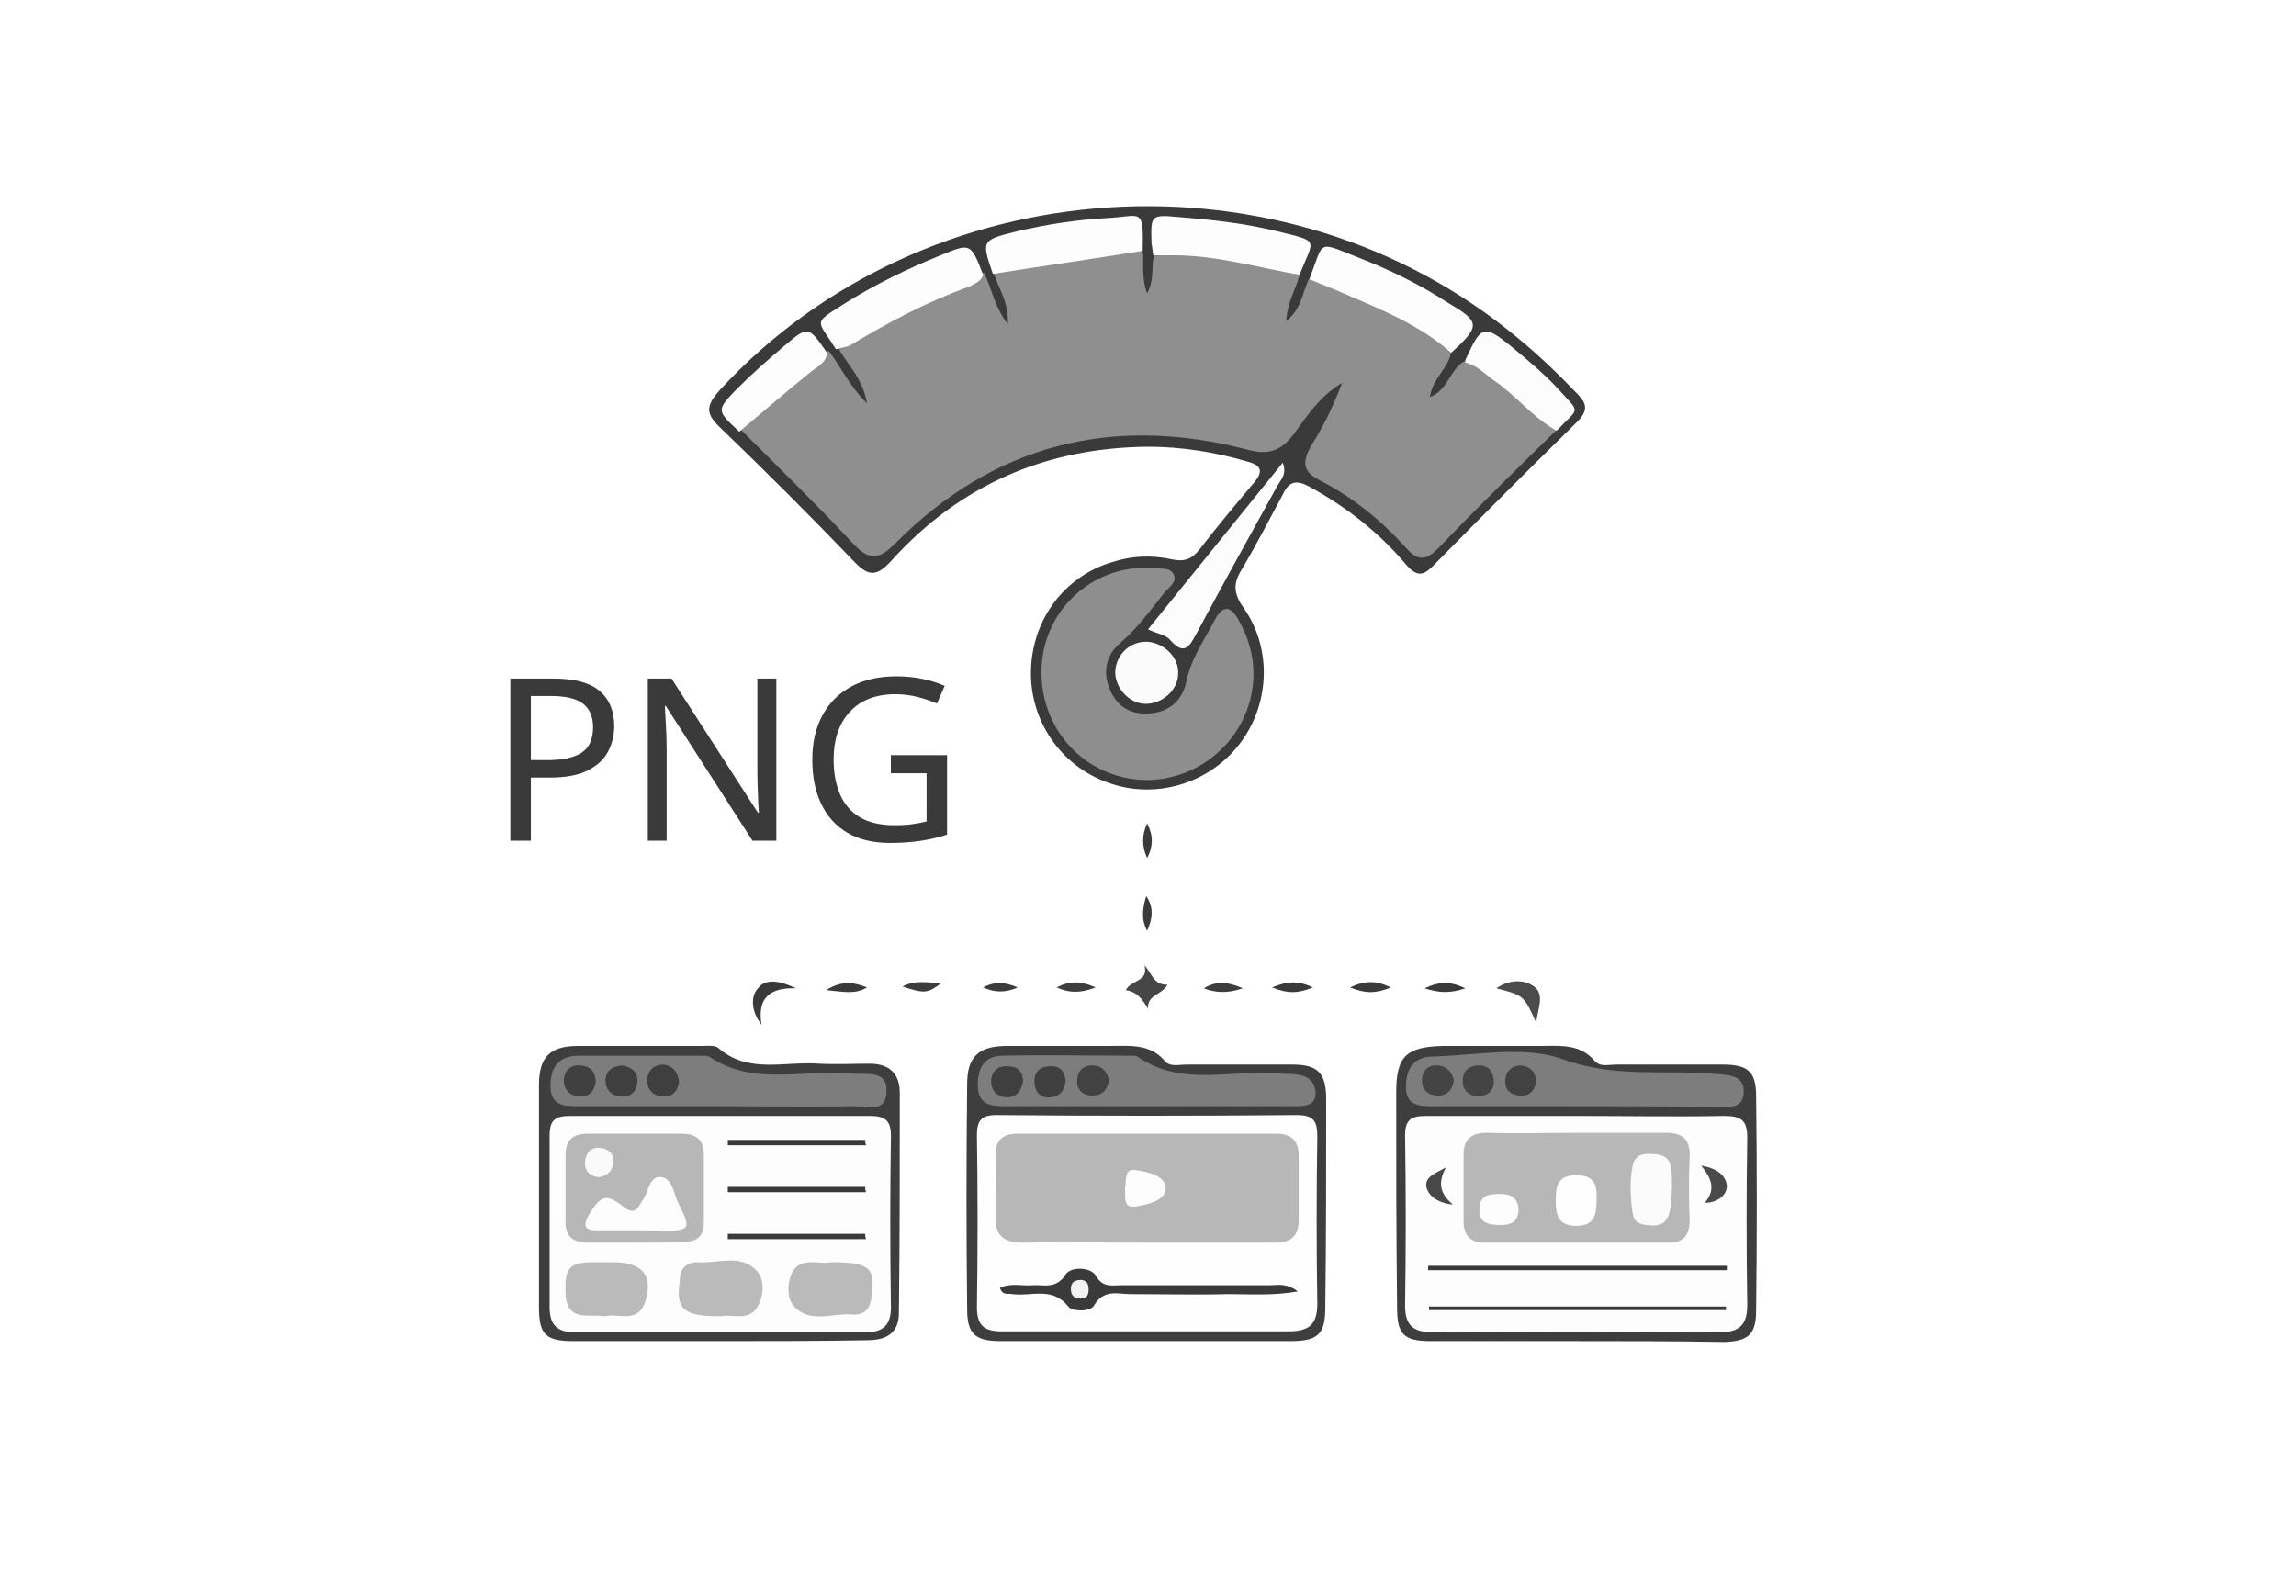
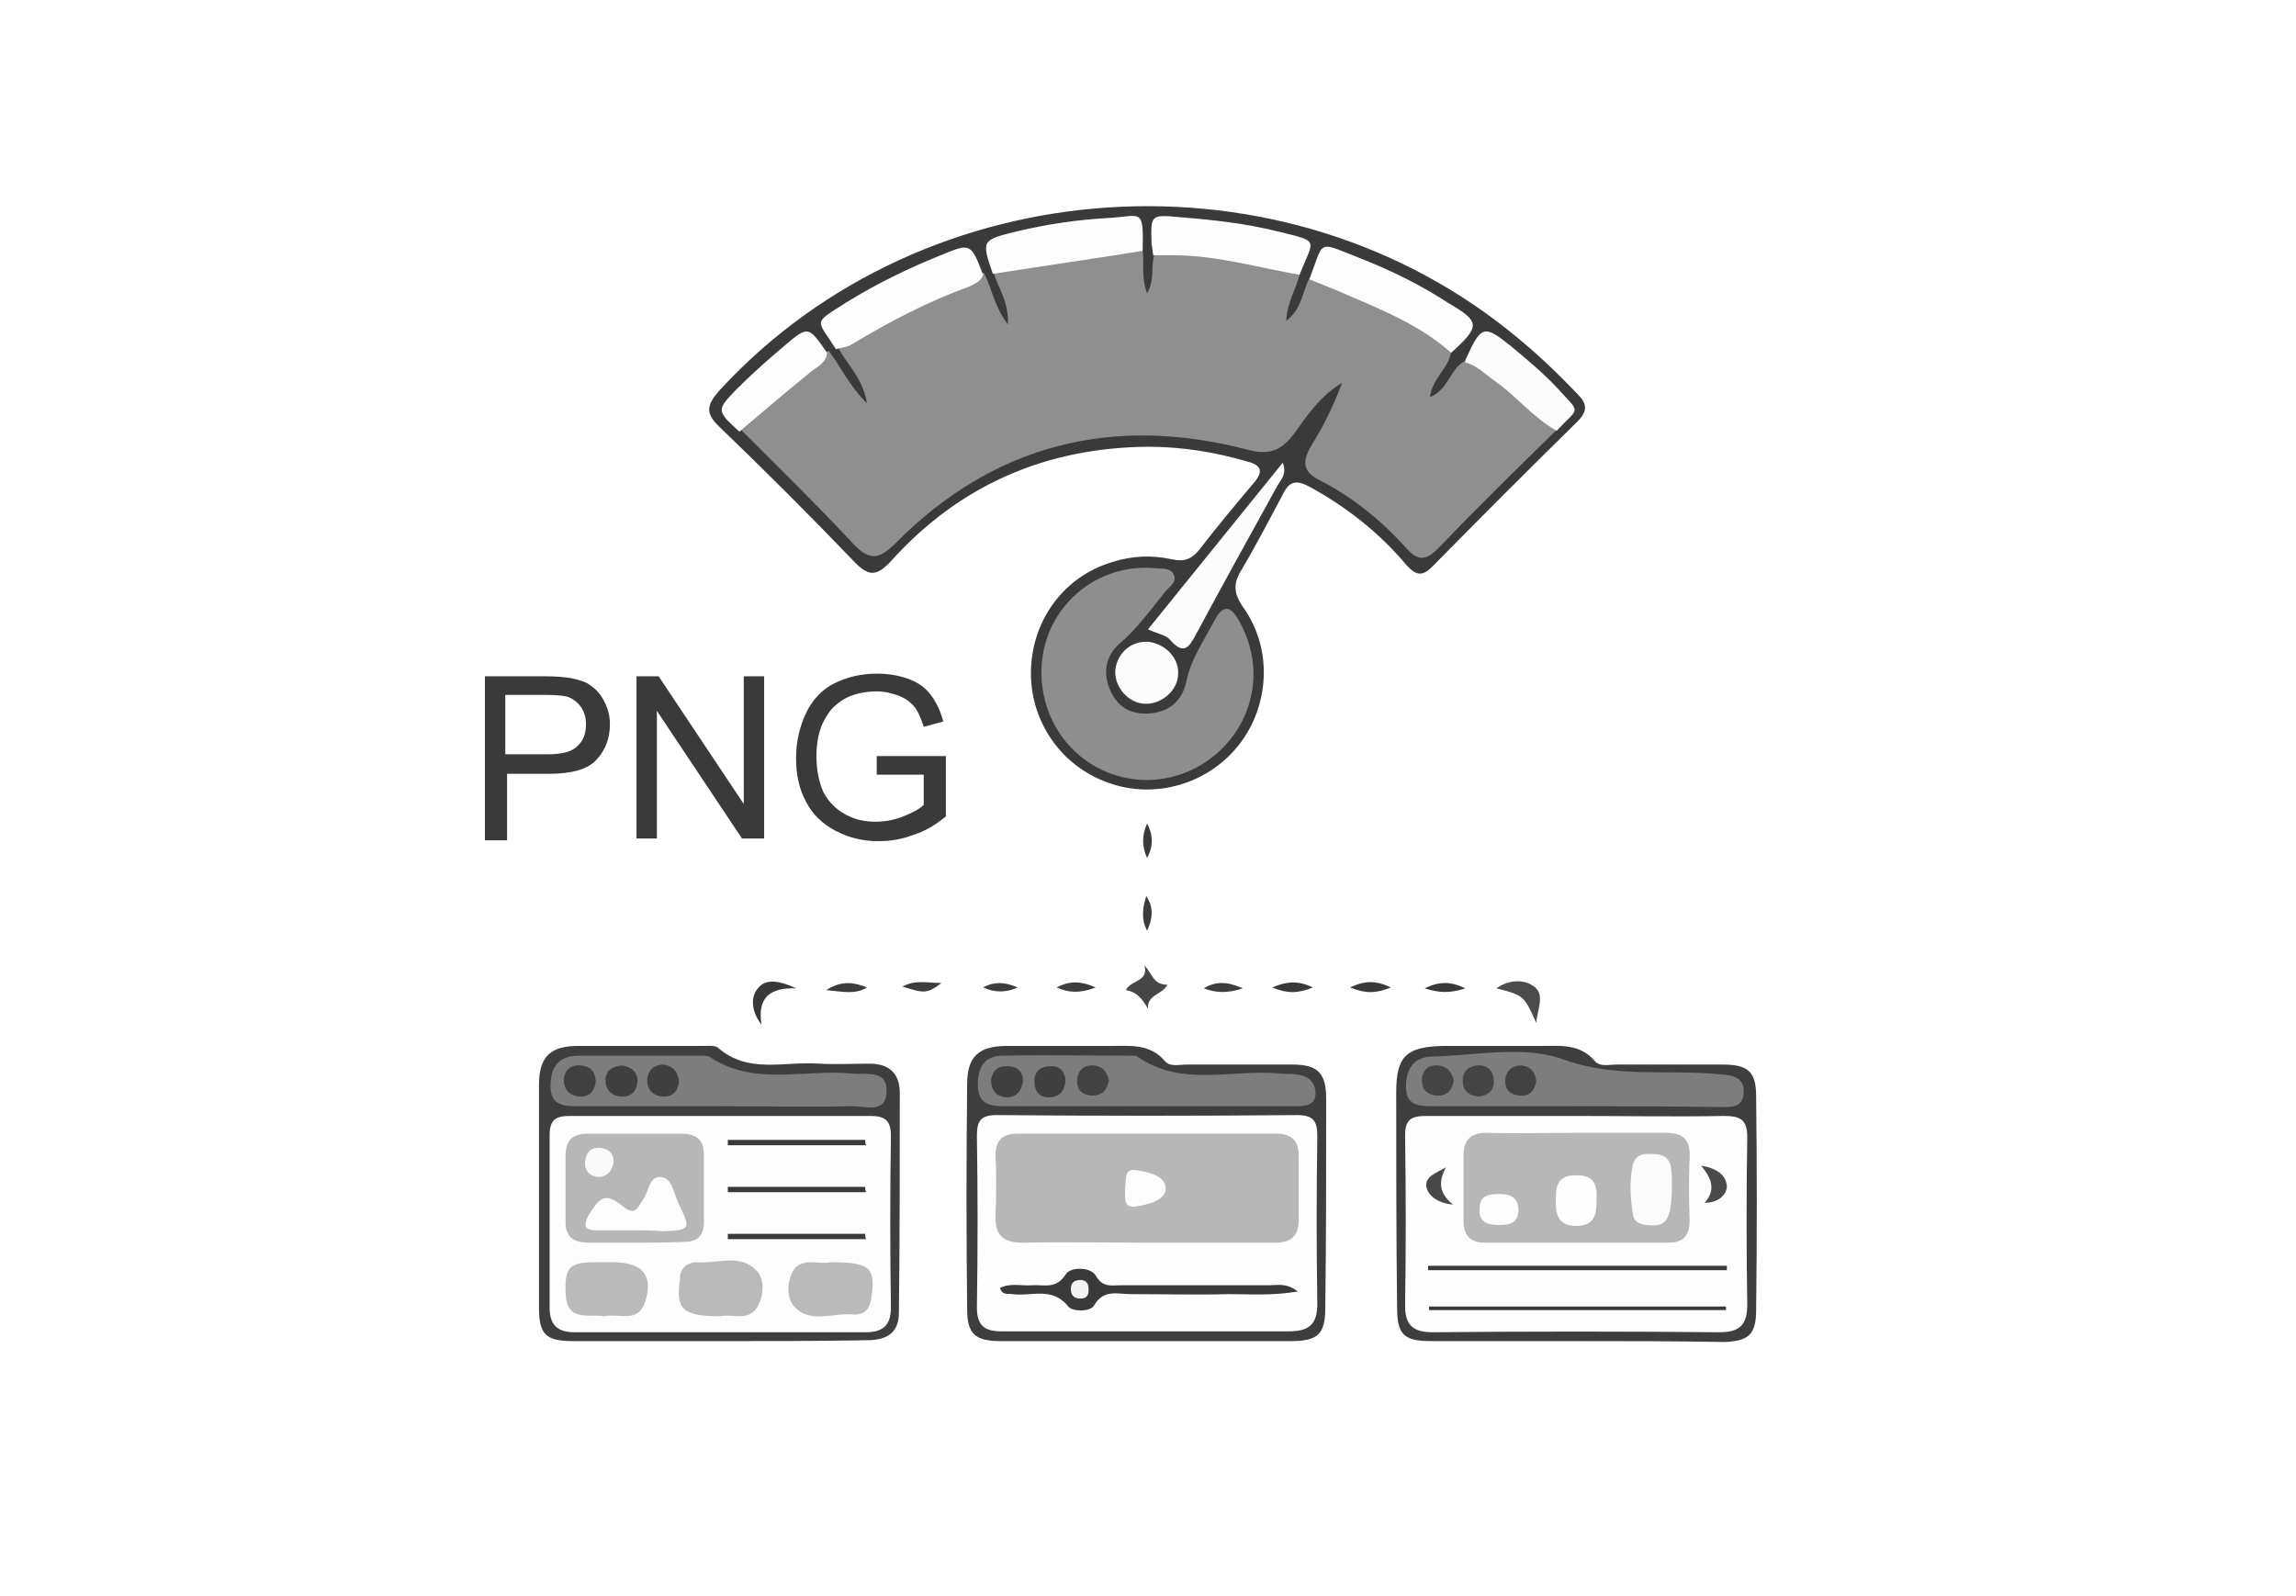
<svg xmlns="http://www.w3.org/2000/svg" version="1.1" id="Layer_1_copy" x="0px" y="0px" viewBox="0 0 259 180" style="enable-background:new 0 0 259 180;" xml:space="preserve">
  <style type="text/css">
	.st0{fill:#3A3A3A;}
	.st1{fill:#3E3E3E;}
	.st2{fill:#4B4B4B;}
	.st3{fill:#393939;}
	.st4{fill:#464646;}
	.st5{fill:#3B3B3B;}
	.st6{fill:#3C3C3C;}
	.st7{fill:#3D3D3D;}
	.st8{fill:#8F8F8F;}
	.st9{fill:#8E8E8E;}
	.st10{fill:#FDFDFD;}
	.st11{fill:#FCFCFC;}
	.st12{fill:#FBFBFB;}
	.st13{fill:#7D7D7D;}
	.st14{fill:#FEFEFE;}
	.st15{fill:#B7B7B7;}
	.st16{fill:#BABABA;}
	.st17{fill:#404040;}
	.st18{fill:#3F3F3F;}
	.st19{fill:#424242;}
	.st20{fill:#4A4A4A;}
	.st21{fill:#484848;}
	.st22{fill:#444444;}
	.st23{fill:#FAFAFA;}
	.st24{fill:#F3F3F3;}
- 	.st25{font-family:'ArialMT';}
- 	.st26{font-size:25.627px;}
+ 	.st25{enable-background:new    ;}
</style>
  <g>
    <path class="st0" d="M129.5,50.4c-11.5,0.1-21.2,4.3-28.9,12.8c-1.8,2-2.7,1.8-4.4,0c-4.9-5.1-9.9-10.1-15-15   c-1.7-1.6-1.5-2.5,0-4.2c23.2-25.2,63.8-27.8,90.1-5.8c2.3,1.9,4.5,4,6.6,6.2c1.1,1.1,1.3,1.9,0,3.2c-5.5,5.4-10.9,10.8-16.3,16.3   c-1.1,1.1-1.8,1.1-2.9-0.1c-3.1-3.7-6.8-6.6-11-8.9c-1.5-0.8-2.3-0.6-3,0.9c-1.5,2.8-3,5.7-4.6,8.4c-1,1.6-1,2.7,0.2,4.4   c3.3,4.7,2.9,11.1-0.6,15.5s-9.5,6.1-14.7,4.2c-5.4-1.9-8.9-7.1-8.7-12.8c0.2-5.7,3.8-10.5,9.2-12.1c2.2-0.7,4.4-0.8,6.7-0.3   c1.4,0.3,2.2,0,3.1-1.1c2-2.6,4.1-5.1,6.2-7.6c1-1.2,0.8-1.9-0.7-2.3C137.1,51,133.3,50.4,129.5,50.4z" />
    <path class="st1" d="M81,151.3c-5.4,0-10.9,0-16.3,0c-3.1,0-3.9-0.7-3.9-3.8c0-8.4,0-16.7,0-25.1c0-3.2,1.3-4.4,4.4-4.4   c4.7,0,9.3,0,14,0c0.6,0,1.4-0.1,1.8,0.2c3.4,3,7.5,1.5,11.4,1.8c1.9,0.1,3.8,0,5.7,0c2.3,0,3.4,1.2,3.4,3.3c0,8.3,0,16.6-0.1,24.8   c0,2.3-1.4,3.1-3.6,3.1C92.3,151.3,86.6,151.3,81,151.3z" />
    <path class="st1" d="M129.2,151.3c-5.4,0-10.9,0-16.3,0c-2.9,0-3.8-0.8-3.8-3.6c-0.1-8.5-0.1-16.9,0-25.4c0-3.1,1.3-4.3,4.5-4.3   c3.9,0,7.8,0,11.6,0c2.2,0,4.5-0.3,6.2,1.7c0.6,0.7,1.6,0.4,2.5,0.4c4,0,7.9,0,11.9,0c2.9,0,3.8,1,3.8,3.9c0,7.8,0,15.7-0.1,23.5   c0,3-0.8,3.8-3.9,3.8C140.2,151.3,134.7,151.3,129.2,151.3z" />
    <path class="st1" d="M177.7,151.3c-5.4,0-10.9,0-16.3,0c-3.1,0-3.8-0.8-3.8-3.8c-0.1-8.1-0.1-16.2-0.1-24.3c0-4.1,1.2-5.1,5.3-5.2   c3.6,0,7.2,0,10.9,0c2.2,0,4.5-0.3,6.2,1.7c0.6,0.7,1.6,0.4,2.5,0.4c4,0,7.9,0,11.9,0c2.9,0,3.8,0.8,3.8,3.6c0.1,8,0.1,16,0,24.1   c0,2.8-0.9,3.5-3.6,3.6C188.9,151.3,183.3,151.3,177.7,151.3z" />
    <path class="st2" d="M173.3,115.4c-1.4-3.1-1.4-3.1-4.5-3.9c1.4-1,3.1-1,4.1-0.3C174.4,112.1,173.4,113.9,173.3,115.4z" />
    <path class="st3" d="M89.8,111.5c-2.9-0.1-4.4,1-3.9,4.1c-1.1-1.4-1.3-3.1-0.4-4.1C86.4,110.3,88.1,110.7,89.8,111.5z" />
    <path class="st4" d="M129.1,108.9c0.9,1,1,2.2,2.6,2.2c-0.7,1.2-2.3,1.1-2.2,2.7c-0.7-1.2-1.3-1.9-2.5-2.1   C127.6,110.5,129.6,110.8,129.1,108.9z" />
    <path class="st5" d="M110.9,111.4c1.3-0.7,2.5-0.6,3.9,0C113.5,112,112.2,112,110.9,111.4z" />
    <path class="st6" d="M101.8,111.3c1.5-0.8,2.8-0.4,4.4-0.4C104.6,112.1,104.3,112.1,101.8,111.3z" />
    <path class="st5" d="M97.8,111.4c-1.3,0.8-2.6,0.5-4.6,0.3C95.1,110.5,96.5,110.9,97.8,111.4z" />
    <path class="st5" d="M129.4,105c-0.7-1.3-0.5-2.6-0.1-3.9C130.2,102.4,130,103.7,129.4,105z" />
    <path class="st7" d="M135.8,111.5c1.3-0.8,2.6-0.8,4.4,0C138.4,112.1,137.1,112,135.8,111.5z" />
    <path class="st7" d="M119.2,111.4c1.3-0.7,2.6-0.8,4.4,0C121.8,112.1,120.5,112,119.2,111.4z" />
    <path class="st3" d="M129.4,92.9c0.7,1.3,0.7,2.6,0,3.9C128.8,95.5,128.8,94.2,129.4,92.9z" />
    <path class="st3" d="M160.7,111.5c1.7-0.8,2.9-0.8,4.6,0C163.5,112.1,162.3,112,160.7,111.5z" />
    <path class="st3" d="M152.3,111.4c1.7-0.8,2.9-0.8,4.6,0C155.2,112.1,154,112.1,152.3,111.4z" />
    <path class="st3" d="M143.5,111.4c1.7-0.7,2.9-0.8,4.6,0C146.4,112.1,145.2,112.1,143.5,111.4z" />
    <path class="st8" d="M146.6,31c-0.4,1.6-1.4,3.1-1.5,5.2c1.8-1.4,1.8-3.3,2.6-4.8c1.2-0.5,2.3-0.5,3.6,0c3.8,1.5,7.5,3.3,11,5.4   c1,0.6,2.1,1.3,1.4,2.8c-0.2,1.9-2.1,3-2.4,5.2c2.1-0.8,2.3-3.3,4-4.1c0.4-0.4,1-1,1.6-0.6c3.5,2.2,7,4.4,8.7,8.4   c-4.5,4.4-9,8.8-13.3,13.3c-1.4,1.4-2.3,1.6-3.7,0c-2.8-3.1-6-5.7-9.7-7.6c-2-1-2-2.1-1-3.9c1.4-2.2,2.5-4.5,3.5-7.1   c-2.4,1.4-3.9,3.6-5.4,5.7c-1.5,2-2.9,2.5-5.4,1.8c-15.1-3.9-28.5-0.6-39.6,10.6c-1.8,1.8-2.9,2-4.7,0.1   c-4.1-4.4-8.4-8.6-12.7-12.9c0-0.6-0.1-1.4,0.4-1.9c2.9-2.7,5.5-5.9,9.5-7c1.3,1.7,2.2,3.8,4.3,5.9c-0.5-3-2.4-4.5-3.3-6.4   c0.4-0.7,0.9-1.5,1.6-2c3.9-2.5,8-4.6,12.4-6.1c0.8-0.3,1.7-0.3,2.5-0.2c0.9,1.7,1.1,3.7,2.7,5.8c0.1-2.6-1.1-4.1-1.6-5.8   c0.8-1,1.8-1.5,3-1.8c3.6-0.8,7.2-1.5,10.9-1.4c1,0,2.1,0,2.9,0.7c0.2,1.4-0.2,2.9,0.5,4.8c0.9-1.7,0.4-3.1,0.8-4.3   c0.6-0.7,1.4-1.1,2.4-1.1c4.3-0.2,8.4,0.7,12.4,1.9C145.6,29.8,146.3,30.2,146.6,31z" />
    <path class="st9" d="M141.4,76c0,6.7-5.6,12.1-12.3,12c-6.8-0.2-12-5.9-11.6-12.9c0.4-6.6,6.1-11.6,12.8-11   c0.7,0.1,1.7-0.1,2.1,0.7c0.4,0.9-0.5,1.4-1,2c-1.6,2-3.1,4.1-5.1,5.8c-1.6,1.4-1.9,3.3-1.1,5.2c0.8,1.9,2.3,2.8,4.3,2.7   c2.2-0.1,3.8-1.3,4.3-3.5c0.5-2.6,2-4.7,3.2-7c1-1.9,1.9-1.6,2.8,0.1C140.8,71.9,141.4,73.9,141.4,76z" />
    <path class="st10" d="M163.7,39.8c-3.5-3.1-7.7-4.8-11.9-6.6c-1.3-0.6-2.7-1.1-4.1-1.7c1.7-4.4,0.8-4.3,5.4-2.5   c3.6,1.4,7.1,3.1,10.3,5.2C167,36.3,167,36.8,163.7,39.8z" />
    <path class="st10" d="M110.9,31c-0.2,0.7-0.9,1-1.5,1.3c-4.7,1.7-9.1,4-13.4,6.6c-0.5,0.3-1.1,0.3-1.7,0.5   c-2.2-3.5-2.7-2.8,1.2-5.3c3.4-2.1,6.9-3.8,10.6-5.3C109.5,27.4,109.5,27.4,110.9,31z" />
    <path class="st10" d="M128.9,28.3c-5.6,0.9-11.2,1.7-16.9,2.6c-1.3-3.8-1.3-3.8,2.7-4.8c3.4-0.8,6.7-1.3,10.2-1.5   C128.8,24.4,129,23.3,128.9,28.3z" />
    <path class="st10" d="M146.6,31c-4.7-0.8-9.3-2.2-14.2-2.2c-0.8,0-1.5,0-2.3,0c-0.1-0.4-0.1-0.9-0.2-1.3c-0.1-3.3-0.1-3.3,3.2-3   c3.7,0.3,7.4,0.7,11,1.6C149,27.3,148.2,26.9,146.6,31z" />
    <path class="st11" d="M144.7,52.2c0.5,1.3-0.2,1.9-0.6,2.6c-3.1,5.6-6.2,11.2-9.2,16.8c-0.8,1.5-1.4,2.3-2.9,0.6   c-0.5-0.6-1.5-0.7-2.5-1.2C134.6,64.7,139.6,58.5,144.7,52.2z" />
    <path class="st11" d="M175.6,48.6c-2.7-1.5-4.6-4-7.1-5.7c-1-0.7-1.9-1.7-3.2-2c0-0.2,0-0.4,0.1-0.5c1.7-3.7,2-3.8,5.1-1.3   c1.8,1.5,3.6,3,5.1,4.6C178.4,46.8,178.2,45.8,175.6,48.6z" />
    <path class="st10" d="M93.3,39.8c-0.1,1.2-1.2,1.6-1.9,2.2c-2.7,2.2-5.3,4.4-8,6.7c-2.6-2.4-2.6-2.4-0.3-4.8   c1.7-1.7,3.5-3.3,5.4-4.9C91.2,36.7,91.2,36.8,93.3,39.8z" />
    <path class="st12" d="M132.9,76c0,1.9-1.9,3.5-3.8,3.4c-1.8-0.1-3.3-1.8-3.3-3.6c0.1-2,1.7-3.5,3.7-3.4   C131.4,72.6,133,74.2,132.9,76z" />
    <path class="st10" d="M81.1,125.9c5.7,0,11.4,0,17.1,0c1.6,0,2.3,0.5,2.3,2.2c-0.1,6.5-0.1,12.9,0,19.4c0,2-0.9,2.8-2.8,2.8   c-11,0-21.9,0-32.9,0c-2,0-2.8-0.9-2.8-2.8c0-6.5,0-12.9,0-19.4c0-1.8,0.7-2.2,2.3-2.2C69.8,125.9,75.5,125.9,81.1,125.9z" />
    <path class="st13" d="M81.3,124.8c-5.3,0-10.7,0-16,0c-1.6,0-3.2,0-3.2-2.3c0-2.2,1-3.4,3.2-3.4c4.6,0,9.1,0,13.7,0   c0.3,0,0.8,0,1,0.1c5,3.4,10.7,1.4,16,1.9c1.6,0.2,4.1-0.5,4,2c0,2.7-2.6,1.6-4.1,1.7C91.2,124.9,86.2,124.8,81.3,124.8z" />
    <path class="st14" d="M129.3,150.2c-5.4,0-10.9,0-16.3,0c-1.9,0-2.8-0.6-2.8-2.7c0.1-6.5,0.1-12.9,0-19.4c0-1.6,0.4-2.3,2.2-2.3   c11.3,0.1,22.6,0.1,33.9,0c1.9,0,2.3,0.7,2.3,2.4c-0.1,6.3-0.1,12.6,0,18.9c0,2.4-1,3.1-3.3,3.1C140,150.2,134.7,150.2,129.3,150.2   z" />
    <path class="st13" d="M129.2,124.8c-5.3,0-10.7,0-16,0c-1.6,0-2.9-0.3-2.9-2.4c0-1.9,0.7-3.3,2.8-3.3c4.9-0.1,9.8,0,14.7,0   c0.2,0,0.4,0,0.5,0.1c5,3.5,10.7,1.4,16,1.9c0.6,0.1,1.2,0,1.8,0.1c1.3,0.1,2.2,0.7,2.3,2c0.1,1.6-1.3,1.6-2.4,1.6   C140.4,124.8,134.8,124.8,129.2,124.8z" />
    <path class="st10" d="M177.9,125.9c5.5,0,11.1,0.1,16.6,0c1.8,0,2.6,0.4,2.6,2.4c-0.1,6.3-0.1,12.6,0,18.9c0,2.2-0.8,3.1-3.1,3.1   c-10.8-0.1-21.6-0.1-32.4,0c-2.2,0-3.1-0.8-3.1-3c0.1-6.4,0.1-12.8,0-19.2c0-1.7,0.6-2.2,2.3-2.2   C166.5,125.9,172.2,125.9,177.9,125.9z" />
    <path class="st13" d="M177.4,124.8c-5.3,0-10.5,0-15.8,0c-1.6,0-3-0.1-3-2.2c0-1.9,0.8-3.3,2.8-3.4c5-0.1,10.5-1.3,14.9,0.3   c6,2.2,11.8,1.1,17.7,1.7c1.4,0.1,2.8,0.3,2.7,2.1c-0.1,1.7-1.5,1.6-2.7,1.6C188.5,124.8,182.9,124.8,177.4,124.8z" />
    <path class="st15" d="M71.4,140.2c-1.6,0-3.3,0-4.9,0c-1.8,0-2.8-0.6-2.7-2.6c0-2.4,0-4.8,0-7.2c0-1.7,0.7-2.5,2.5-2.5   c3.5,0,7,0,10.6,0c1.5,0,2.5,0.6,2.5,2.3c0,2.6,0,5.2,0,7.7c0,1.5-0.7,2.2-2.2,2.2C75.2,140.2,73.3,140.2,71.4,140.2L71.4,140.2z" />
    <path class="st16" d="M93.7,142.4c4.4,0,5.1,0.6,4.6,3.9c0,0.2,0,0.3-0.1,0.5c-0.2,1.2-1.1,1.6-2.1,1.5c-2.2-0.2-4.8,1.1-6.6-1   c-0.8-1-0.7-2.8,0-4C90.6,141.8,92.4,142.7,93.7,142.4z" />
    <path class="st16" d="M81.3,148.5c-4.3,0-5.1-0.8-4.6-4.1c0-0.1,0-0.2,0-0.3c0.1-1.1,0.9-1.7,1.9-1.7c2.3,0.2,4.8-1,6.7,0.9   c1,1,0.9,2.9,0.1,4.2C84.4,149.1,82.6,148.2,81.3,148.5z" />
    <path class="st16" d="M68.2,148.5c-1.8-0.3-4.3,0.7-4.4-2.6c-0.1-2.9,0.4-3.5,3.3-3.5c0.8,0,1.6,0,2.3,0c3.1,0.1,4.3,1.5,3.4,4.4   C72,149.4,69.8,148.1,68.2,148.5z" />
    <path class="st3" d="M97.7,139.8c-5.2,0-10.4,0-15.6,0c0-0.2,0-0.4,0-0.6c5.2,0,10.4,0,15.5,0C97.6,139.4,97.6,139.6,97.7,139.8z" />
    <path class="st3" d="M97.7,129.2c-5.2,0-10.4,0-15.6,0c0-0.2,0-0.4,0-0.6c5.2,0,10.4,0,15.5,0C97.6,128.8,97.6,129,97.7,129.2z" />
    <path class="st17" d="M67.2,122.1c-0.2,1.1-0.8,1.7-1.9,1.6s-1.7-0.8-1.7-1.9c0.1-1.1,0.8-1.7,1.9-1.6   C66.7,120.3,67.2,121,67.2,122.1z" />
    <path class="st18" d="M70.2,120.2c1.1,0.2,1.8,0.8,1.7,1.9c-0.1,1.1-0.8,1.7-1.9,1.6s-1.7-0.8-1.7-1.9   C68.4,120.7,69.1,120.3,70.2,120.2z" />
    <path class="st18" d="M76.6,122.1c-0.2,1.1-0.8,1.7-1.9,1.6s-1.7-0.8-1.7-1.9c0.1-1.1,0.8-1.7,1.9-1.7   C76,120.3,76.5,121,76.6,122.1z" />
    <path class="st15" d="M129.6,140.2c-4.7,0-9.5-0.1-14.2,0c-2.2,0-3.2-0.8-3.1-3.1c0.1-2.2,0.1-4.5,0-6.7c0-1.7,0.7-2.5,2.5-2.5   c9.7,0,19.5,0,29.2,0c1.7,0,2.5,0.8,2.5,2.5c0,2.4,0,4.8,0,7.2c0,1.9-0.9,2.6-2.7,2.6C139.1,140.2,134.3,140.2,129.6,140.2z" />
    <path class="st0" d="M146.4,145.7c-2.9,0.5-5.4,0.3-7.8,0.3c-3.7,0.1-7.4,0-11.1,0c-1.4,0-3-0.6-4.1,1.3c-0.4,0.7-2.4,0.7-2.9,0.1   c-1.8-2.3-4.2-1.1-6.3-1.4c-0.5-0.1-1.1,0.2-1.4-0.7c1.2-0.6,2.5-0.2,3.6-0.3c1.3-0.1,2.7,0.5,3.8-1.2c0.5-0.9,2.8-0.9,3.4,0.1   c0.8,1.4,1.8,1.1,2.8,1.1c5.6,0,11.2,0,16.8,0C144.1,145,145.1,144.7,146.4,145.7z" />
    <path class="st18" d="M115.4,122c-0.2,1.2-0.8,1.8-1.9,1.8c-1.1-0.1-1.7-0.8-1.7-1.9c0.1-1.1,0.8-1.7,1.9-1.6   C114.9,120.3,115.4,121,115.4,122z" />
    <path class="st18" d="M120.2,121.9c-0.1,1.1-0.6,1.8-1.7,1.9s-1.8-0.6-1.8-1.7c-0.1-1.1,0.6-1.8,1.7-1.8   C119.5,120.2,120.1,120.8,120.2,121.9z" />
    <path class="st19" d="M125.1,121.9c-0.2,1.1-0.8,1.7-1.9,1.7c-1,0-1.7-0.6-1.7-1.6c0-1.1,0.6-1.8,1.7-1.8   C124.3,120.2,124.9,120.9,125.1,121.9z" />
    <path class="st15" d="M178.1,127.8c3.3,0,6.6,0,9.8,0c2,0,2.8,0.8,2.7,2.8c-0.1,2.3-0.1,4.7,0,7c0,1.7-0.6,2.6-2.4,2.6   c-6.9,0-13.8,0-20.7,0c-1.6,0-2.4-0.8-2.4-2.4c0-2.5,0-5,0-7.5c0-1.7,0.8-2.5,2.6-2.5C171.1,127.9,174.6,127.8,178.1,127.8   L178.1,127.8z" />
    <path class="st0" d="M194.8,143.3c-11.2,0-22.5,0-33.7,0c0-0.2,0-0.3,0-0.5c11.2,0,22.5,0,33.7,0   C194.8,142.9,194.8,143.1,194.8,143.3z" />
    <path class="st3" d="M161.2,147.4c11.2,0,22.4,0,33.5,0c0,0.1,0,0.3,0,0.4c-11.2,0-22.3,0-33.5,0   C161.2,147.7,161.2,147.5,161.2,147.4z" />
    <path class="st20" d="M192.3,135.7c1.2-1.4,0.9-2.6-0.4-4.2c1.8,0.3,2.8,1.1,2.9,2.3C194.8,134.8,193.8,135.7,192.3,135.7z" />
    <path class="st21" d="M163.1,131.7c-0.7,1.4-1,2.7,0.8,4.2c-1.9-0.2-2.8-1.1-3-2C160.7,132.7,162.1,132.3,163.1,131.7z" />
    <path class="st22" d="M164,121.9c-0.2,1.2-0.9,1.8-2,1.7c-1-0.1-1.6-0.7-1.6-1.7c0-1.1,0.7-1.8,1.8-1.7   C163.3,120.3,163.8,121,164,121.9z" />
    <path class="st22" d="M166.8,123.7c-1.1-0.1-1.8-0.6-1.8-1.8c0-1,0.6-1.6,1.6-1.7c1.1-0.1,1.8,0.5,1.9,1.6   C168.6,123,167.9,123.6,166.8,123.7z" />
    <path class="st19" d="M173.3,122c-0.2,1.1-0.8,1.7-1.9,1.6c-1-0.1-1.6-0.6-1.6-1.6c0-1.1,0.7-1.8,1.8-1.8   C172.6,120.3,173.2,120.9,173.3,122z" />
    <path class="st10" d="M71.6,138.8c-1.5,0-2.9,0-4.4,0c-1.3,0-1.4-0.6-0.8-1.7c1.4-2.3,2-2.5,4-0.9c1.3,1,1.6-0.1,2.1-0.8   c0.7-0.9,0.7-2.8,2.1-2.6c1.2,0.1,1.4,1.8,1.9,2.9c1.5,3,1.4,3.1-1.8,3.2C73.7,138.8,72.7,138.8,71.6,138.8L71.6,138.8z" />
    <path class="st23" d="M67.4,132.8c-1-0.2-1.5-0.8-1.4-1.8s0.7-1.6,1.7-1.5s1.6,0.7,1.5,1.7C69,132.3,68.3,132.8,67.4,132.8z" />
    <path class="st10" d="M126.9,134.1c0.2-0.8-0.2-2.3,1.2-2.1c1.3,0.2,3.4,0.6,3.4,2.1c0,1.3-2,1.8-3.3,2   C126.6,136.4,127,135,126.9,134.1z" />
    <path class="st24" d="M122.8,145.5c0,0.6-0.2,1-0.9,1c-0.7,0-1.1-0.3-1.1-1.1s0.5-1,1.2-1C122.7,144.5,122.8,145,122.8,145.5z" />
    <path class="st12" d="M188.6,133.5c0,4.2-0.6,5-2.9,4.7c-0.8-0.1-1.4-0.4-1.5-1.2c-0.3-1.9-0.4-3.8,0-5.6c0.3-1.2,1.3-1.3,2.3-1.2   c1,0,1.9,0.4,2,1.6C188.6,132.5,188.6,133.3,188.6,133.5z" />
    <path class="st14" d="M180.1,135.3c0,1.7-0.2,3-2.3,3c-1.9,0-2.3-1.1-2.3-2.7c0-1.5,0-3,2.2-3C179.8,132.5,180.2,133.7,180.1,135.3   z" />
    <path class="st10" d="M169.2,138.2c-1.4,0-2.4-0.3-2.3-1.8c0-1.6,1.1-1.7,2.3-1.7s2,0.4,2.1,1.7   C171.3,137.9,170.4,138.2,169.2,138.2z" />
    <path class="st3" d="M97.7,134.5c-5.2,0-10.4,0-15.6,0c0-0.2,0-0.4,0-0.6c5.2,0,10.4,0,15.5,0C97.6,134.1,97.6,134.3,97.7,134.5z" />
  </g>
-   <text transform="matrix(1 0 0 1 55.0878 94.8499)" class="st0 st25 st26">PNG</text>
+   <g class="st25">
+     <path class="st0" d="M54.7,94.7V76.3h6.9c1.2,0,2.1,0.1,2.8,0.2c0.9,0.2,1.7,0.4,2.3,0.9c0.6,0.4,1.1,1,1.5,1.8   c0.4,0.8,0.6,1.6,0.6,2.5c0,1.6-0.5,2.9-1.5,4s-2.8,1.6-5.4,1.6h-4.7v7.5H54.7z M57.1,85.1h4.7c1.6,0,2.7-0.3,3.3-0.9   c0.7-0.6,1-1.4,1-2.5c0-0.8-0.2-1.4-0.6-2c-0.4-0.5-0.9-0.9-1.5-1.1c-0.4-0.1-1.2-0.2-2.3-0.2h-4.7V85.1z" />
+     <path class="st0" d="M71.8,94.7V76.3h2.5l9.6,14.4V76.3h2.3v18.3h-2.5l-9.6-14.4v14.4H71.8z" />
+     <path class="st0" d="M98.9,87.5v-2.2l7.8,0v6.8c-1.2,1-2.4,1.7-3.7,2.1c-1.3,0.5-2.6,0.7-3.9,0.7c-1.8,0-3.4-0.4-4.9-1.2   c-1.5-0.8-2.6-1.9-3.3-3.3c-0.8-1.5-1.1-3.1-1.1-4.9c0-1.8,0.4-3.5,1.1-5c0.7-1.5,1.8-2.7,3.2-3.4s3-1.1,4.8-1.1   c1.3,0,2.5,0.2,3.6,0.6s1.9,1,2.5,1.8s1.1,1.8,1.4,3l-2.2,0.6c-0.3-0.9-0.6-1.7-1-2.2c-0.4-0.5-1-1-1.8-1.3   c-0.8-0.3-1.6-0.5-2.5-0.5c-1.1,0-2.1,0.2-2.9,0.5s-1.5,0.8-2,1.3c-0.5,0.5-0.9,1.2-1.2,1.8c-0.5,1.1-0.7,2.4-0.7,3.7   c0,1.6,0.3,3,0.8,4.1c0.6,1.1,1.4,1.9,2.5,2.5s2.2,0.8,3.4,0.8c1.1,0,2.1-0.2,3.1-0.6c1-0.4,1.8-0.8,2.3-1.3v-3.4H98.9z" />
+   </g>
</svg>
